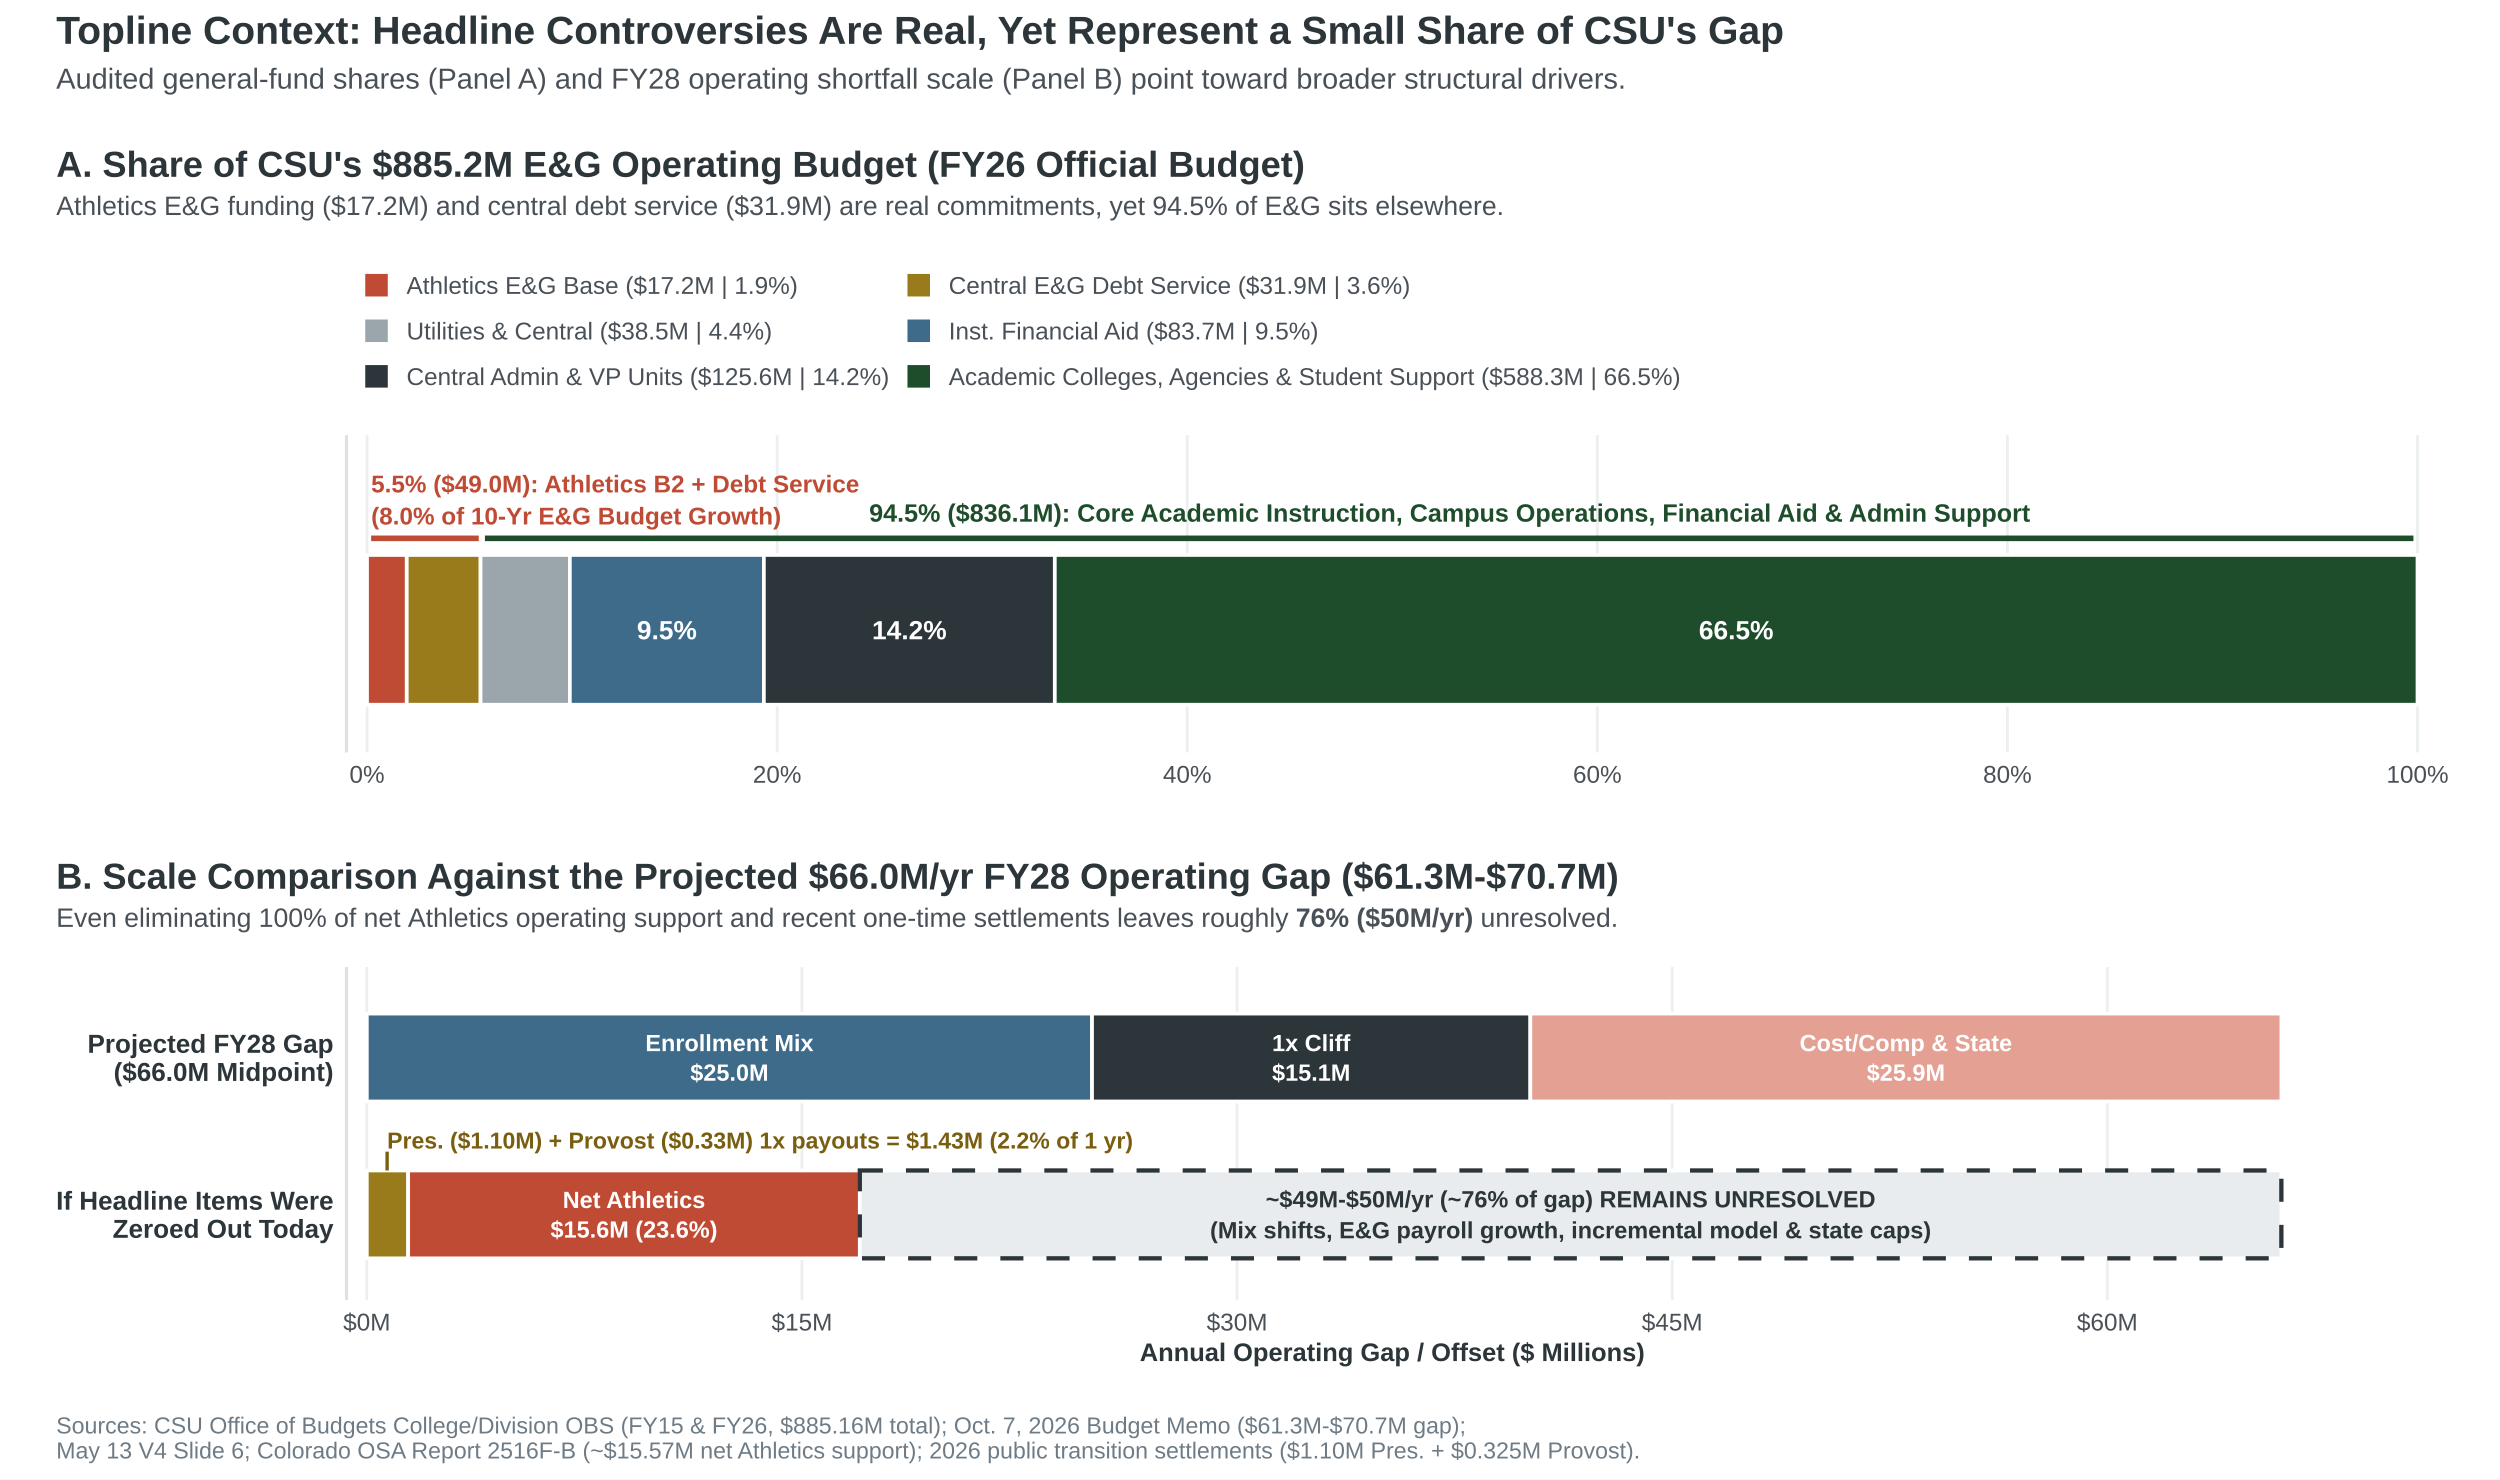
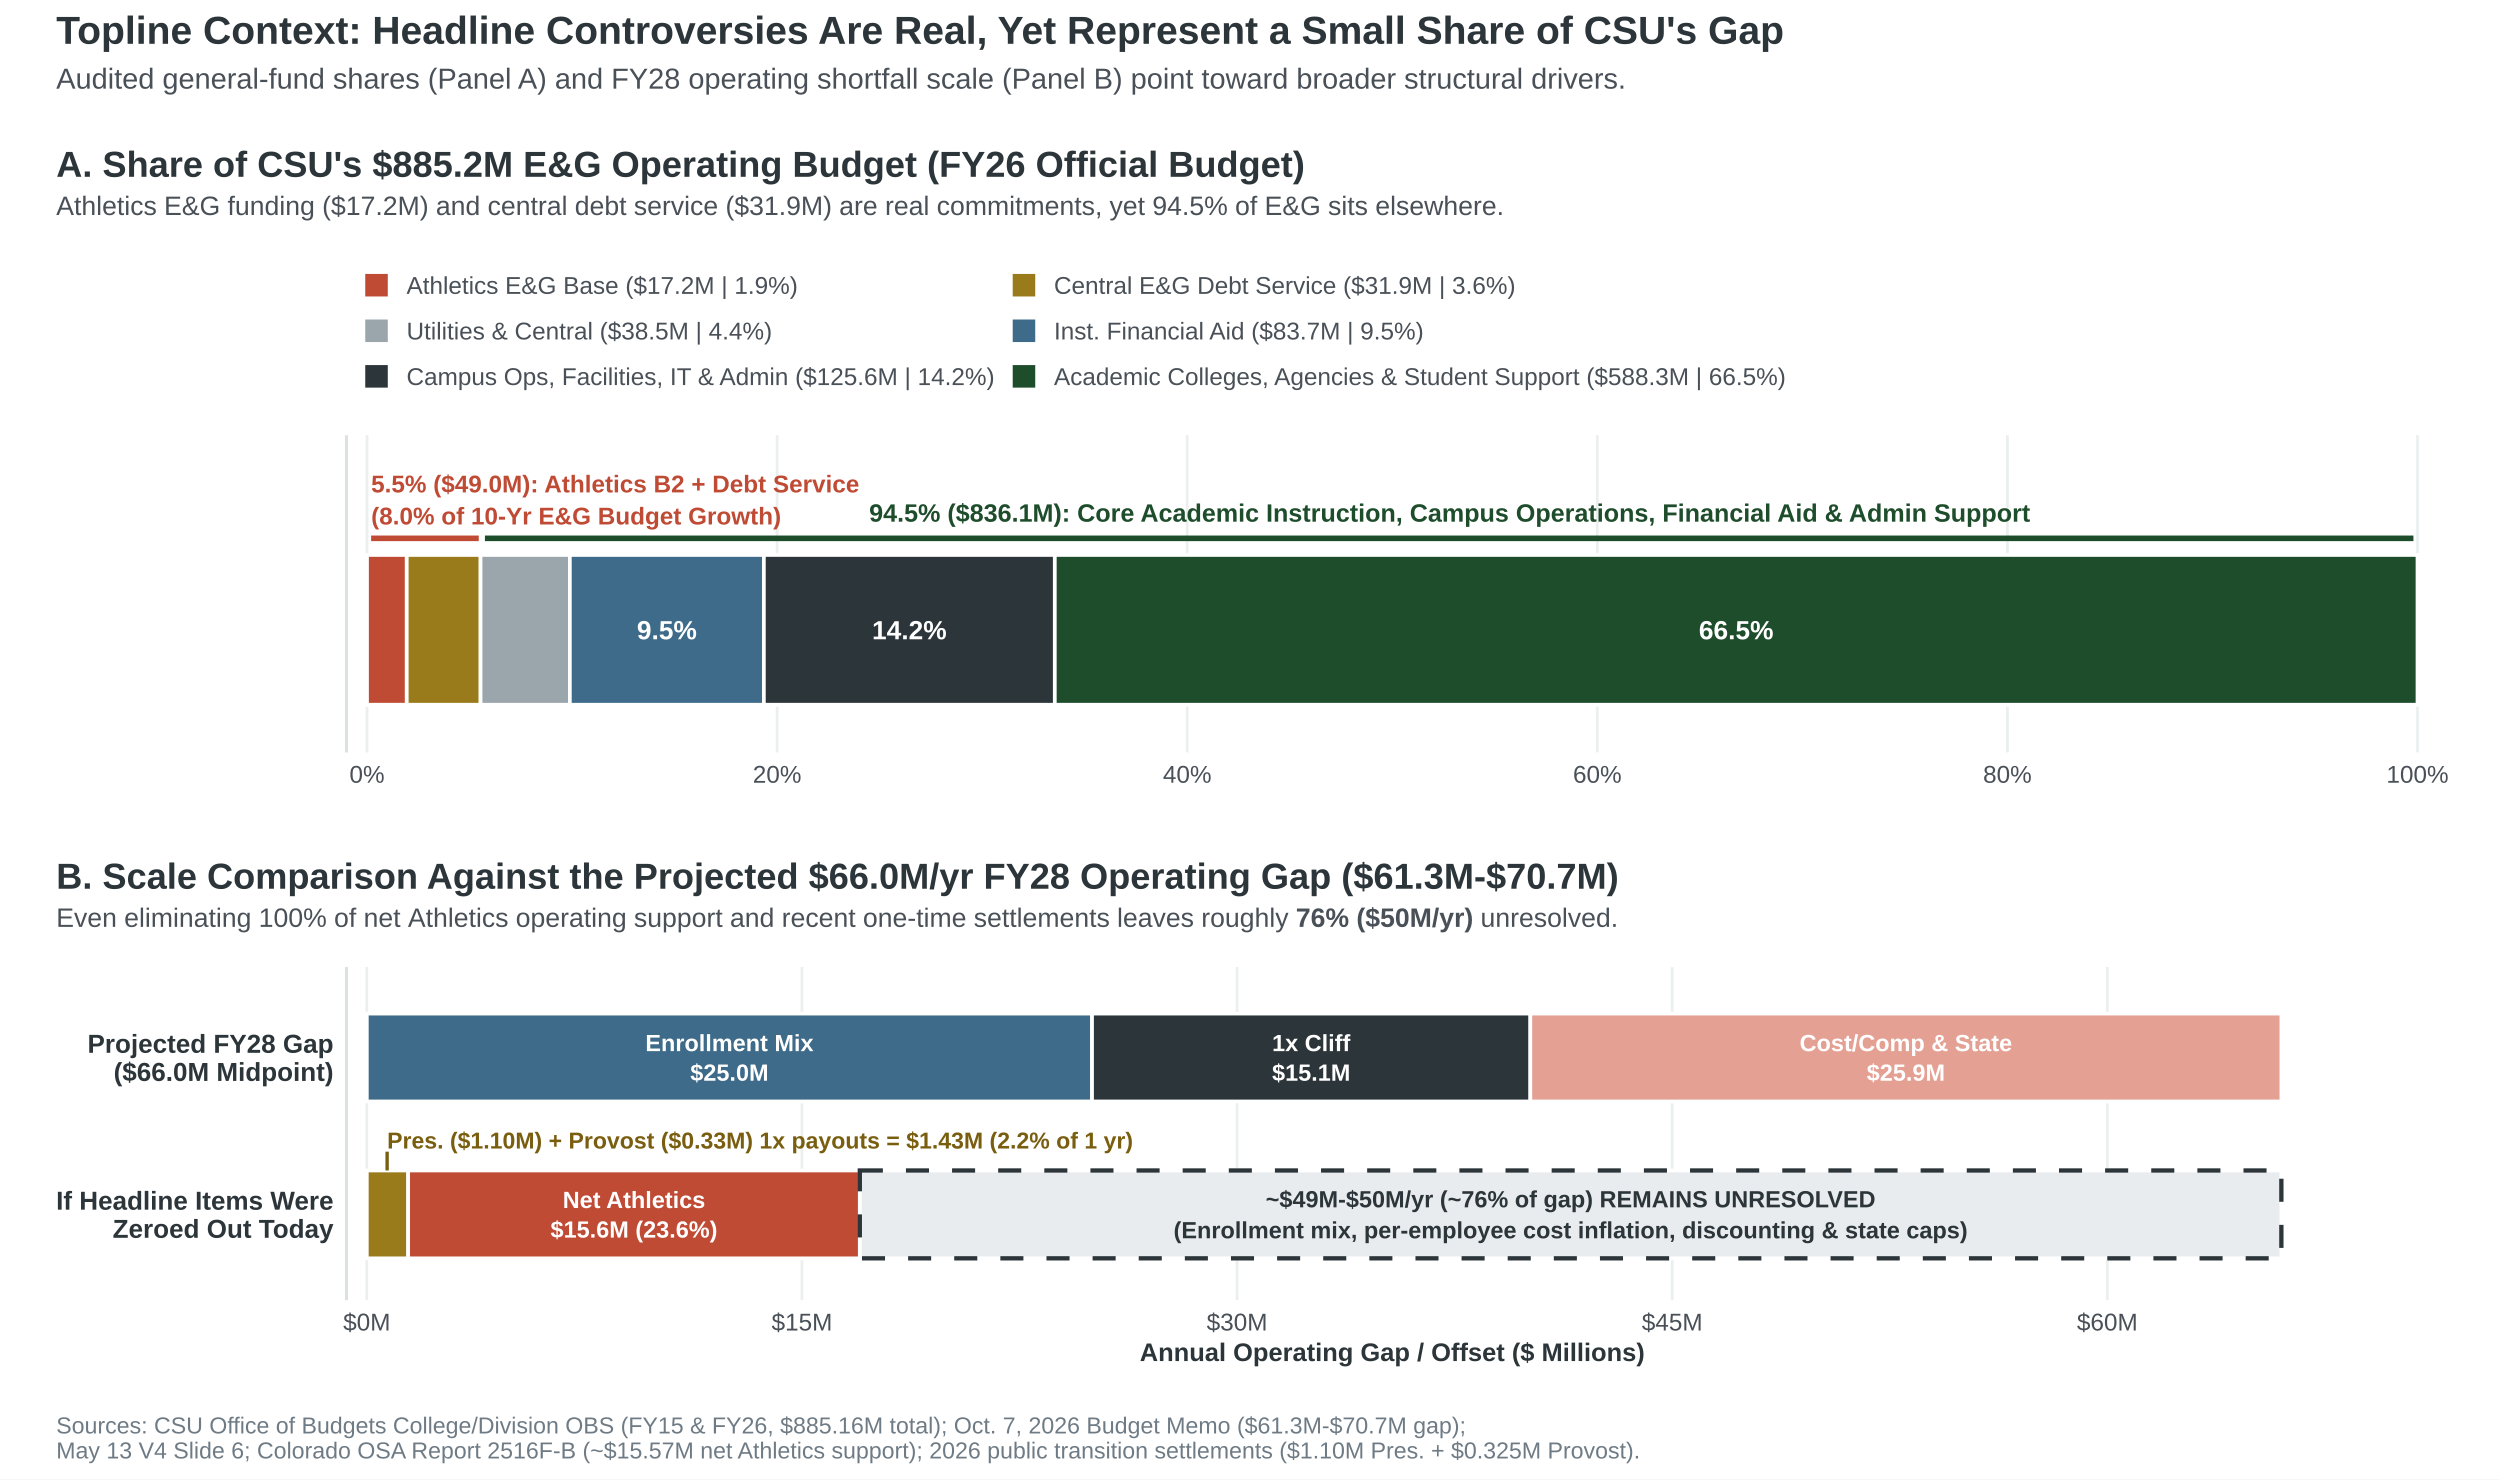
<svg xmlns="http://www.w3.org/2000/svg" width="864.00pt" height="511.20pt" viewBox="0 0 864.00 511.20">
  <g class="svglite">
    <defs>
      <style type="text/css">
    .svglite line, .svglite polyline, .svglite polygon, .svglite path, .svglite rect, .svglite circle {
      fill: none;
      stroke: #000000;
      stroke-linecap: round;
      stroke-linejoin: round;
      stroke-miterlimit: 10.00;
    }
    .svglite text {
      white-space: pre;
    }
    .svglite g.glyphgroup path {
      fill: inherit;
      stroke: none;
    }
  </style>
    </defs>
    <rect width="100%" height="100%" style="stroke: none; fill: #FFFFFF;" />
    <defs>
      <clipPath id="cpMC4wMHw4NjQuMDB8MC4wMHw1MTEuMjA=">
        <rect x="0.00" y="0.00" width="864.00" height="511.20" />
      </clipPath>
    </defs>
    <g clip-path="url(#cpMC4wMHw4NjQuMDB8MC4wMHw1MTEuMjA=)">
      <rect x="0" y="0.00" width="864.00" height="511.20" style="stroke-width: 1.07; stroke: #FFFFFF; fill: #FFFFFF;" />
    </g>
    <defs>
      <clipPath id="cpMTE5Ljc1fDg0Mi41OHwxNTAuNDB8NDQ5LjM0">
        <rect x="119.75" y="150.40" width="722.83" height="298.94" />
      </clipPath>
    </defs>
    <g clip-path="url(#cpMTE5Ljc1fDg0Mi41OHwxNTAuNDB8NDQ5LjM0)">
</g>
    <g clip-path="url(#cpMC4wMHw4NjQuMDB8MC4wMHw1MTEuMjA=)">
</g>
    <defs>
      <clipPath id="cpNS40OHw4NTguNTJ8MzguMjF8Mjg0LjI0">
        <rect x="5.48" y="38.21" width="853.04" height="246.03" />
      </clipPath>
    </defs>
    <g clip-path="url(#cpNS40OHw4NTguNTJ8MzguMjF8Mjg0LjI0)">
      <rect x="5.48" y="38.21" width="853.04" height="246.03" style="stroke-width: 0.97; stroke: none; fill: #FFFFFF;" />
    </g>
    <g clip-path="url(#cpMC4wMHw4NjQuMDB8MC4wMHw1MTEuMjA=)">
</g>
    <defs>
      <clipPath id="cpNS40OHw4NTguNTJ8Mjg0LjI0fDQ4NC4xOQ==">
        <rect x="5.48" y="284.24" width="853.04" height="199.95" />
      </clipPath>
    </defs>
    <g clip-path="url(#cpNS40OHw4NTguNTJ8Mjg0LjI0fDQ4NC4xOQ==)">
      <rect x="5.48" y="284.24" width="853.04" height="199.95" style="stroke-width: 0.97; stroke: none; fill: #FFFFFF;" />
    </g>
    <g clip-path="url(#cpMC4wMHw4NjQuMDB8MC4wMHw1MTEuMjA=)">
</g>
    <defs>
      <clipPath id="cpMTE5Ljc1fDg0Mi41OHwxNTAuNDB8MjYwLjAz">
        <rect x="119.75" y="150.40" width="722.83" height="109.63" />
      </clipPath>
    </defs>
    <g clip-path="url(#cpMTE5Ljc1fDg0Mi41OHwxNTAuNDB8MjYwLjAz)">
      <rect x="119.75" y="150.40" width="722.83" height="109.63" style="stroke-width: 0.97; stroke: none; fill: #FFFFFF;" />
      <polyline points="126.84,260.03 126.84,150.40 " style="stroke-width: 0.96; stroke: #ECEFEF; stroke-linecap: butt;" />
      <polyline points="268.57,260.03 268.57,150.40 " style="stroke-width: 0.96; stroke: #ECEFEF; stroke-linecap: butt;" />
      <polyline points="410.30,260.03 410.30,150.40 " style="stroke-width: 0.96; stroke: #ECEFEF; stroke-linecap: butt;" />
      <polyline points="552.03,260.03 552.03,150.40 " style="stroke-width: 0.96; stroke: #ECEFEF; stroke-linecap: butt;" />
      <polyline points="693.76,260.03 693.76,150.40 " style="stroke-width: 0.96; stroke: #ECEFEF; stroke-linecap: butt;" />
      <polyline points="835.49,260.03 835.49,150.40 " style="stroke-width: 0.96; stroke: #ECEFEF; stroke-linecap: butt;" />
      <rect x="126.84" y="191.80" width="13.73" height="51.75" style="stroke-width: 1.28; stroke: #FFFFFF; stroke-linecap: butt; stroke-linejoin: miter; fill: #C04B35;" />
      <rect x="140.57" y="191.80" width="25.51" height="51.75" style="stroke-width: 1.28; stroke: #FFFFFF; stroke-linecap: butt; stroke-linejoin: miter; fill: #9A7B1C;" />
      <rect x="166.08" y="191.80" width="30.86" height="51.75" style="stroke-width: 1.28; stroke: #FFFFFF; stroke-linecap: butt; stroke-linejoin: miter; fill: #9AA5AC;" />
      <rect x="196.94" y="191.80" width="67.05" height="51.75" style="stroke-width: 1.28; stroke: #FFFFFF; stroke-linecap: butt; stroke-linejoin: miter; fill: #3E6B89;" />
      <rect x="263.99" y="191.80" width="100.55" height="51.75" style="stroke-width: 1.28; stroke: #FFFFFF; stroke-linecap: butt; stroke-linejoin: miter; fill: #2C3539;" />
      <rect x="364.54" y="191.80" width="470.95" height="51.75" style="stroke-width: 1.28; stroke: #FFFFFF; stroke-linecap: butt; stroke-linejoin: miter; fill: #1E4D2B;" />
      <line x1="128.26" y1="186.05" x2="165.46" y2="186.05" style="stroke-width: 1.92; stroke: #C04B35; stroke-linecap: butt;" />
      <text x="128.26" y="170.18" style="font-size: 8.39px; font-weight: bold;fill: #C04B35; font-family: &quot;Arial&quot;;" textLength="168.80px" lengthAdjust="spacingAndGlyphs">5.5% ($49.0M): Athletics B2 + Debt Service</text>
      <text x="128.26" y="181.26" style="font-size: 8.39px; font-weight: bold;fill: #C04B35; font-family: &quot;Arial&quot;;" textLength="141.75px" lengthAdjust="spacingAndGlyphs">(8.0% of 10-Yr E&amp;G Budget Growth)</text>
      <line x1="167.59" y1="186.05" x2="834.08" y2="186.05" style="stroke-width: 1.92; stroke: #1E4D2B; stroke-linecap: butt;" />
      <text x="501.01" y="180.30" text-anchor="middle" style="font-size: 8.68px; font-weight: bold;fill: #1E4D2B; font-family: &quot;Arial&quot;;" textLength="400.94px" lengthAdjust="spacingAndGlyphs">94.5% ($836.1M): Core Academic Instruction, Campus Operations, Financial Aid &amp; Admin Support</text>
      <text x="230.47" y="220.93" text-anchor="middle" style="font-size: 9.10px; font-weight: bold;fill: #FFFFFF; font-family: &quot;Arial&quot;;" textLength="20.73px" lengthAdjust="spacingAndGlyphs">9.5%</text>
      <text x="314.27" y="220.93" text-anchor="middle" style="font-size: 9.10px; font-weight: bold;fill: #FFFFFF; font-family: &quot;Arial&quot;;" textLength="25.80px" lengthAdjust="spacingAndGlyphs">14.2%</text>
      <text x="600.02" y="220.93" text-anchor="middle" style="font-size: 9.10px; font-weight: bold;fill: #FFFFFF; font-family: &quot;Arial&quot;;" textLength="25.80px" lengthAdjust="spacingAndGlyphs">66.5%</text>
    </g>
    <g clip-path="url(#cpMC4wMHw4NjQuMDB8MC4wMHw1MTEuMjA=)">
      <polyline points="119.75,260.03 119.75,150.40 " style="stroke-width: 1.07; stroke: #DCE2DF; stroke-linecap: butt;" />
      <text x="126.84" y="270.52" text-anchor="middle" style="font-size: 8.40px;fill: #495057; font-family: &quot;Arial&quot;;" textLength="12.12px" lengthAdjust="spacingAndGlyphs">0%</text>
      <text x="268.57" y="270.52" text-anchor="middle" style="font-size: 8.40px;fill: #495057; font-family: &quot;Arial&quot;;" textLength="16.80px" lengthAdjust="spacingAndGlyphs">20%</text>
      <text x="410.30" y="270.52" text-anchor="middle" style="font-size: 8.40px;fill: #495057; font-family: &quot;Arial&quot;;" textLength="16.80px" lengthAdjust="spacingAndGlyphs">40%</text>
      <text x="552.03" y="270.52" text-anchor="middle" style="font-size: 8.40px;fill: #495057; font-family: &quot;Arial&quot;;" textLength="16.80px" lengthAdjust="spacingAndGlyphs">60%</text>
      <text x="693.76" y="270.52" text-anchor="middle" style="font-size: 8.40px;fill: #495057; font-family: &quot;Arial&quot;;" textLength="16.80px" lengthAdjust="spacingAndGlyphs">80%</text>
      <text x="835.49" y="270.52" text-anchor="middle" style="font-size: 8.40px;fill: #495057; font-family: &quot;Arial&quot;;" textLength="21.47px" lengthAdjust="spacingAndGlyphs">100%</text>
      <rect x="125.59" y="94.03" width="9.07" height="9.07" style="stroke-width: 1.28; stroke: #FFFFFF; stroke-linecap: butt; stroke-linejoin: miter; fill: #C04B35;" />
-       <rect x="312.98" y="94.03" width="9.07" height="9.07" style="stroke-width: 1.28; stroke: #FFFFFF; stroke-linecap: butt; stroke-linejoin: miter; fill: #9A7B1C;" />
+       <rect x="349.35" y="94.03" width="9.07" height="9.07" style="stroke-width: 1.28; stroke: #FFFFFF; stroke-linecap: butt; stroke-linejoin: miter; fill: #9A7B1C;" />
      <rect x="125.59" y="109.78" width="9.07" height="9.07" style="stroke-width: 1.28; stroke: #FFFFFF; stroke-linecap: butt; stroke-linejoin: miter; fill: #9AA5AC;" />
-       <rect x="312.98" y="109.78" width="9.07" height="9.07" style="stroke-width: 1.28; stroke: #FFFFFF; stroke-linecap: butt; stroke-linejoin: miter; fill: #3E6B89;" />
+       <rect x="349.35" y="109.78" width="9.07" height="9.07" style="stroke-width: 1.28; stroke: #FFFFFF; stroke-linecap: butt; stroke-linejoin: miter; fill: #3E6B89;" />
      <rect x="125.59" y="125.53" width="9.07" height="9.07" style="stroke-width: 1.28; stroke: #FFFFFF; stroke-linecap: butt; stroke-linejoin: miter; fill: #2C3539;" />
-       <rect x="312.98" y="125.53" width="9.07" height="9.07" style="stroke-width: 1.28; stroke: #FFFFFF; stroke-linecap: butt; stroke-linejoin: miter; fill: #1E4D2B;" />
+       <rect x="349.35" y="125.53" width="9.07" height="9.07" style="stroke-width: 1.28; stroke: #FFFFFF; stroke-linecap: butt; stroke-linejoin: miter; fill: #1E4D2B;" />
      <text x="140.49" y="101.56" style="font-size: 8.40px;fill: #495057; font-family: &quot;Arial&quot;;" textLength="135.11px" lengthAdjust="spacingAndGlyphs">Athletics E&amp;G Base ($17.2M | 1.9%)</text>
-       <text x="327.88" y="101.56" style="font-size: 8.40px;fill: #495057; font-family: &quot;Arial&quot;;" textLength="159.38px" lengthAdjust="spacingAndGlyphs">Central E&amp;G Debt Service ($31.9M | 3.6%)</text>
+       <text x="364.25" y="101.56" style="font-size: 8.40px;fill: #495057; font-family: &quot;Arial&quot;;" textLength="159.38px" lengthAdjust="spacingAndGlyphs">Central E&amp;G Debt Service ($31.9M | 3.6%)</text>
      <text x="140.49" y="117.32" style="font-size: 8.40px;fill: #495057; font-family: &quot;Arial&quot;;" textLength="126.22px" lengthAdjust="spacingAndGlyphs">Utilities &amp; Central ($38.5M | 4.4%)</text>
-       <text x="327.88" y="117.32" style="font-size: 8.40px;fill: #495057; font-family: &quot;Arial&quot;;" textLength="127.64px" lengthAdjust="spacingAndGlyphs">Inst. Financial Aid ($83.7M | 9.5%)</text>
-       <text x="140.49" y="133.07" style="font-size: 8.40px;fill: #495057; font-family: &quot;Arial&quot;;" textLength="166.66px" lengthAdjust="spacingAndGlyphs">Central Admin &amp; VP Units ($125.6M | 14.2%)</text>
-       <text x="327.88" y="133.07" style="font-size: 8.40px;fill: #495057; font-family: &quot;Arial&quot;;" textLength="252.73px" lengthAdjust="spacingAndGlyphs">Academic Colleges, Agencies &amp; Student Support ($588.3M | 66.5%)</text>
+       <text x="364.25" y="117.32" style="font-size: 8.40px;fill: #495057; font-family: &quot;Arial&quot;;" textLength="127.64px" lengthAdjust="spacingAndGlyphs">Inst. Financial Aid ($83.7M | 9.5%)</text>
+       <text x="140.49" y="133.07" style="font-size: 8.40px;fill: #495057; font-family: &quot;Arial&quot;;" textLength="203.03px" lengthAdjust="spacingAndGlyphs">Campus Ops, Facilities, IT &amp; Admin ($125.6M | 14.2%)</text>
+       <text x="364.25" y="133.07" style="font-size: 8.40px;fill: #495057; font-family: &quot;Arial&quot;;" textLength="252.73px" lengthAdjust="spacingAndGlyphs">Academic Colleges, Agencies &amp; Student Support ($588.3M | 66.5%)</text>
      <text x="19.43" y="74.30" style="font-size: 9.20px;fill: #495057; font-family: &quot;Arial&quot;;" textLength="34.72px" lengthAdjust="spacingAndGlyphs">Athletics</text>
      <text x="56.69" y="74.30" style="font-size: 9.20px;fill: #495057; font-family: &quot;Arial&quot;;" textLength="19.39px" lengthAdjust="spacingAndGlyphs">E&amp;G</text>
      <text x="78.63" y="74.30" style="font-size: 9.20px;fill: #495057; font-family: &quot;Arial&quot;;" textLength="30.14px" lengthAdjust="spacingAndGlyphs">funding</text>
      <text x="111.32" y="74.30" style="font-size: 9.20px;fill: #495057; font-family: &quot;Arial&quot;;" textLength="36.77px" lengthAdjust="spacingAndGlyphs">($17.2M)</text>
      <text x="150.63" y="74.30" style="font-size: 9.20px;fill: #495057; font-family: &quot;Arial&quot;;" textLength="15.33px" lengthAdjust="spacingAndGlyphs">and</text>
      <text x="168.51" y="74.30" style="font-size: 9.20px;fill: #495057; font-family: &quot;Arial&quot;;" textLength="27.58px" lengthAdjust="spacingAndGlyphs">central</text>
      <text x="198.63" y="74.30" style="font-size: 9.20px;fill: #495057; font-family: &quot;Arial&quot;;" textLength="17.88px" lengthAdjust="spacingAndGlyphs">debt</text>
      <text x="219.05" y="74.30" style="font-size: 9.20px;fill: #495057; font-family: &quot;Arial&quot;;" textLength="29.11px" lengthAdjust="spacingAndGlyphs">service</text>
      <text x="250.71" y="74.30" style="font-size: 9.20px;fill: #495057; font-family: &quot;Arial&quot;;" textLength="36.77px" lengthAdjust="spacingAndGlyphs">($31.9M)</text>
      <text x="290.02" y="74.30" style="font-size: 9.20px;fill: #495057; font-family: &quot;Arial&quot;;" textLength="13.28px" lengthAdjust="spacingAndGlyphs">are</text>
      <text x="305.85" y="74.30" style="font-size: 9.20px;fill: #495057; font-family: &quot;Arial&quot;;" textLength="15.33px" lengthAdjust="spacingAndGlyphs">real</text>
      <text x="323.72" y="74.30" style="font-size: 9.20px;fill: #495057; font-family: &quot;Arial&quot;;" textLength="57.17px" lengthAdjust="spacingAndGlyphs">commitments,</text>
      <text x="383.44" y="74.30" style="font-size: 9.20px;fill: #495057; font-family: &quot;Arial&quot;;" textLength="12.25px" lengthAdjust="spacingAndGlyphs">yet</text>
      <text x="398.24" y="74.30" style="font-size: 9.20px;fill: #495057; font-family: &quot;Arial&quot;;" textLength="26.05px" lengthAdjust="spacingAndGlyphs">94.5%</text>
      <text x="426.83" y="74.30" style="font-size: 9.20px;fill: #495057; font-family: &quot;Arial&quot;;" textLength="7.66px" lengthAdjust="spacingAndGlyphs">of</text>
      <text x="437.04" y="74.30" style="font-size: 9.20px;fill: #495057; font-family: &quot;Arial&quot;;" textLength="19.39px" lengthAdjust="spacingAndGlyphs">E&amp;G</text>
      <text x="458.97" y="74.30" style="font-size: 9.20px;fill: #495057; font-family: &quot;Arial&quot;;" textLength="13.78px" lengthAdjust="spacingAndGlyphs">sits</text>
      <text x="475.30" y="74.30" style="font-size: 9.20px;fill: #495057; font-family: &quot;Arial&quot;;" textLength="44.44px" lengthAdjust="spacingAndGlyphs">elsewhere.</text>
      <text x="19.43" y="61.11" style="font-size: 12.50px; font-weight: bold;fill: #2C3539; font-family: &quot;Arial&quot;;" textLength="431.50px" lengthAdjust="spacingAndGlyphs">A. Share of CSU's $885.2M E&amp;G Operating Budget (FY26 Official Budget)</text>
    </g>
    <defs>
      <clipPath id="cpMTE5Ljc1fDg0Mi41OHwzMzQuMjJ8NDQ5LjM0">
        <rect x="119.75" y="334.22" width="722.83" height="115.12" />
      </clipPath>
    </defs>
    <g clip-path="url(#cpMTE5Ljc1fDg0Mi41OHwzMzQuMjJ8NDQ5LjM0)">
      <rect x="119.75" y="334.22" width="722.83" height="115.12" style="stroke-width: 0.97; stroke: none; fill: #FFFFFF;" />
      <polyline points="126.77,449.34 126.77,334.22 " style="stroke-width: 0.96; stroke: #ECEFEF; stroke-linecap: butt;" />
      <polyline points="277.15,449.34 277.15,334.22 " style="stroke-width: 0.96; stroke: #ECEFEF; stroke-linecap: butt;" />
      <polyline points="427.53,449.34 427.53,334.22 " style="stroke-width: 0.96; stroke: #ECEFEF; stroke-linecap: butt;" />
      <polyline points="577.91,449.34 577.91,334.22 " style="stroke-width: 0.96; stroke: #ECEFEF; stroke-linecap: butt;" />
      <polyline points="728.29,449.34 728.29,334.22 " style="stroke-width: 0.96; stroke: #ECEFEF; stroke-linecap: butt;" />
      <rect x="126.77" y="350.30" width="250.63" height="30.36" style="stroke-width: 1.28; stroke: #FFFFFF; stroke-linecap: butt; stroke-linejoin: miter; fill: #3E6B89;" />
      <rect x="377.41" y="350.30" width="151.48" height="30.36" style="stroke-width: 1.28; stroke: #FFFFFF; stroke-linecap: butt; stroke-linejoin: miter; fill: #2C3539;" />
      <rect x="528.89" y="350.30" width="259.56" height="30.36" style="stroke-width: 1.28; stroke: #FFFFFF; stroke-linecap: butt; stroke-linejoin: miter; fill: #E4A093;" />
      <rect x="126.77" y="404.52" width="14.29" height="30.36" style="stroke-width: 1.28; stroke: #FFFFFF; stroke-linecap: butt; stroke-linejoin: miter; fill: #9A7B1C;" />
      <rect x="141.06" y="404.52" width="156.09" height="30.36" style="stroke-width: 1.28; stroke: #FFFFFF; stroke-linecap: butt; stroke-linejoin: miter; fill: #C04B35;" />
      <rect x="297.15" y="404.52" width="491.29" height="30.36" style="stroke-width: 1.28; stroke: #FFFFFF; stroke-linecap: butt; stroke-linejoin: miter; fill: #E9ECEF;" />
      <rect x="297.15" y="404.52" width="491.29" height="30.36" style="stroke-width: 1.49; stroke: #2C3539; stroke-dasharray: 7.97,7.97; stroke-linecap: butt; stroke-linejoin: miter;" />
      <text x="252.09" y="363.27" text-anchor="middle" style="font-size: 8.11px; font-weight: bold;fill: #FFFFFF; font-family: &quot;Arial&quot;;" textLength="58.00px" lengthAdjust="spacingAndGlyphs">Enrollment Mix</text>
      <text x="252.09" y="373.49" text-anchor="middle" style="font-size: 8.11px; font-weight: bold;fill: #FFFFFF; font-family: &quot;Arial&quot;;" textLength="26.98px" lengthAdjust="spacingAndGlyphs">$25.0M</text>
      <text x="453.15" y="363.27" text-anchor="middle" style="font-size: 8.11px; font-weight: bold;fill: #FFFFFF; font-family: &quot;Arial&quot;;" textLength="26.97px" lengthAdjust="spacingAndGlyphs">1x Cliff</text>
      <text x="453.15" y="373.49" text-anchor="middle" style="font-size: 8.11px; font-weight: bold;fill: #FFFFFF; font-family: &quot;Arial&quot;;" textLength="26.98px" lengthAdjust="spacingAndGlyphs">$15.1M</text>
      <text x="658.67" y="363.27" text-anchor="middle" style="font-size: 8.11px; font-weight: bold;fill: #FFFFFF; font-family: &quot;Arial&quot;;" textLength="73.27px" lengthAdjust="spacingAndGlyphs">Cost/Comp &amp; State</text>
      <text x="658.67" y="373.49" text-anchor="middle" style="font-size: 8.11px; font-weight: bold;fill: #FFFFFF; font-family: &quot;Arial&quot;;" textLength="26.98px" lengthAdjust="spacingAndGlyphs">$25.9M</text>
      <text x="219.11" y="417.49" text-anchor="middle" style="font-size: 8.11px; font-weight: bold;fill: #FFFFFF; font-family: &quot;Arial&quot;;" textLength="49.14px" lengthAdjust="spacingAndGlyphs">Net Athletics</text>
      <text x="219.11" y="427.71" text-anchor="middle" style="font-size: 8.11px; font-weight: bold;fill: #FFFFFF; font-family: &quot;Arial&quot;;" textLength="57.56px" lengthAdjust="spacingAndGlyphs">$15.6M (23.6%)</text>
      <text x="542.80" y="417.25" text-anchor="middle" style="font-size: 8.11px; font-weight: bold;fill: #2C3539; font-family: &quot;Arial&quot;;" textLength="210.33px" lengthAdjust="spacingAndGlyphs">~$49M-$50M/yr (~76% of gap) REMAINS UNRESOLVED</text>
-       <text x="542.80" y="427.95" text-anchor="middle" style="font-size: 8.11px; font-weight: bold;fill: #2C3539; font-family: &quot;Arial&quot;;" textLength="248.61px" lengthAdjust="spacingAndGlyphs">(Mix shifts, E&amp;G payroll growth, incremental model &amp; state caps)</text>
+       <text x="542.80" y="427.95" text-anchor="middle" style="font-size: 8.11px; font-weight: bold;fill: #2C3539; font-family: &quot;Arial&quot;;" textLength="273.73px" lengthAdjust="spacingAndGlyphs">(Enrollment mix, per-employee cost inflation, discounting &amp; state caps)</text>
      <text x="133.79" y="396.93" style="font-size: 7.97px; font-weight: bold;fill: #7A5E10; font-family: &quot;Arial&quot;;" textLength="257.17px" lengthAdjust="spacingAndGlyphs">Pres. ($1.10M) + Provost ($0.33M) 1x payouts = $1.43M (2.2% of 1 yr)</text>
      <line x1="133.79" y1="398.01" x2="133.79" y2="404.52" style="stroke-width: 1.17; stroke: #7A5E10; stroke-linecap: butt;" />
    </g>
    <g clip-path="url(#cpMC4wMHw4NjQuMDB8MC4wMHw1MTEuMjA=)">
      <polyline points="119.75,449.34 119.75,334.22 " style="stroke-width: 1.07; stroke: #DCE2DF; stroke-linecap: butt;" />
      <text x="115.27" y="418.07" text-anchor="end" style="font-size: 9.00px; font-weight: bold;fill: #2C3539; font-family: &quot;Arial&quot;;" textLength="95.84px" lengthAdjust="spacingAndGlyphs">If Headline Items Were</text>
      <text x="115.27" y="427.79" text-anchor="end" style="font-size: 9.00px; font-weight: bold;fill: #2C3539; font-family: &quot;Arial&quot;;" textLength="76.33px" lengthAdjust="spacingAndGlyphs">Zeroed Out Today</text>
      <text x="115.27" y="363.84" text-anchor="end" style="font-size: 9.00px; font-weight: bold;fill: #2C3539; font-family: &quot;Arial&quot;;" textLength="85.00px" lengthAdjust="spacingAndGlyphs">Projected FY28 Gap</text>
      <text x="115.27" y="373.56" text-anchor="end" style="font-size: 9.00px; font-weight: bold;fill: #2C3539; font-family: &quot;Arial&quot;;" textLength="76.00px" lengthAdjust="spacingAndGlyphs">($66.0M Midpoint)</text>
      <text x="126.77" y="459.82" text-anchor="middle" style="font-size: 8.40px;fill: #495057; font-family: &quot;Arial&quot;;" textLength="16.33px" lengthAdjust="spacingAndGlyphs">$0M</text>
      <text x="277.15" y="459.82" text-anchor="middle" style="font-size: 8.40px;fill: #495057; font-family: &quot;Arial&quot;;" textLength="21.00px" lengthAdjust="spacingAndGlyphs">$15M</text>
      <text x="427.53" y="459.82" text-anchor="middle" style="font-size: 8.40px;fill: #495057; font-family: &quot;Arial&quot;;" textLength="21.00px" lengthAdjust="spacingAndGlyphs">$30M</text>
      <text x="577.91" y="459.82" text-anchor="middle" style="font-size: 8.40px;fill: #495057; font-family: &quot;Arial&quot;;" textLength="21.00px" lengthAdjust="spacingAndGlyphs">$45M</text>
      <text x="728.29" y="459.82" text-anchor="middle" style="font-size: 8.40px;fill: #495057; font-family: &quot;Arial&quot;;" textLength="21.00px" lengthAdjust="spacingAndGlyphs">$60M</text>
      <text x="481.17" y="470.38" text-anchor="middle" style="font-size: 8.80px; font-weight: bold;fill: #2C3539; font-family: &quot;Arial&quot;;" textLength="174.36px" lengthAdjust="spacingAndGlyphs">Annual Operating Gap / Offset ($ Millions)</text>
      <text x="19.43" y="320.33" style="font-size: 9.20px;fill: #495057; font-family: &quot;Arial&quot;;" textLength="20.94px" lengthAdjust="spacingAndGlyphs">Even</text>
      <text x="42.91" y="320.33" style="font-size: 9.20px;fill: #495057; font-family: &quot;Arial&quot;;" textLength="43.94px" lengthAdjust="spacingAndGlyphs">eliminating</text>
      <text x="89.40" y="320.33" style="font-size: 9.20px;fill: #495057; font-family: &quot;Arial&quot;;" textLength="23.50px" lengthAdjust="spacingAndGlyphs">100%</text>
      <text x="115.44" y="320.33" style="font-size: 9.20px;fill: #495057; font-family: &quot;Arial&quot;;" textLength="7.66px" lengthAdjust="spacingAndGlyphs">of</text>
      <text x="125.65" y="320.33" style="font-size: 9.20px;fill: #495057; font-family: &quot;Arial&quot;;" textLength="12.77px" lengthAdjust="spacingAndGlyphs">net</text>
      <text x="140.96" y="320.33" style="font-size: 9.20px;fill: #495057; font-family: &quot;Arial&quot;;" textLength="34.72px" lengthAdjust="spacingAndGlyphs">Athletics</text>
      <text x="178.22" y="320.33" style="font-size: 9.20px;fill: #495057; font-family: &quot;Arial&quot;;" textLength="38.31px" lengthAdjust="spacingAndGlyphs">operating</text>
      <text x="219.08" y="320.33" style="font-size: 9.20px;fill: #495057; font-family: &quot;Arial&quot;;" textLength="30.64px" lengthAdjust="spacingAndGlyphs">support</text>
      <text x="252.27" y="320.33" style="font-size: 9.20px;fill: #495057; font-family: &quot;Arial&quot;;" textLength="15.33px" lengthAdjust="spacingAndGlyphs">and</text>
      <text x="270.15" y="320.33" style="font-size: 9.20px;fill: #495057; font-family: &quot;Arial&quot;;" textLength="25.53px" lengthAdjust="spacingAndGlyphs">recent</text>
      <text x="298.22" y="320.33" style="font-size: 9.20px;fill: #495057; font-family: &quot;Arial&quot;;" textLength="35.75px" lengthAdjust="spacingAndGlyphs">one-time</text>
      <text x="336.52" y="320.33" style="font-size: 9.20px;fill: #495057; font-family: &quot;Arial&quot;;" textLength="46.97px" lengthAdjust="spacingAndGlyphs">settlements</text>
      <text x="386.04" y="320.33" style="font-size: 9.20px;fill: #495057; font-family: &quot;Arial&quot;;" textLength="26.56px" lengthAdjust="spacingAndGlyphs">leaves</text>
      <text x="415.15" y="320.33" style="font-size: 9.20px;fill: #495057; font-family: &quot;Arial&quot;;" textLength="30.14px" lengthAdjust="spacingAndGlyphs">roughly</text>
      <text x="447.83" y="320.33" style="font-size: 9.20px; font-weight: bold;fill: #495057; font-family: &quot;Arial&quot;;" textLength="18.39px" lengthAdjust="spacingAndGlyphs">76%</text>
      <text x="468.77" y="320.33" style="font-size: 9.20px; font-weight: bold;fill: #495057; font-family: &quot;Arial&quot;;" textLength="40.34px" lengthAdjust="spacingAndGlyphs">($50M/yr)</text>
      <text x="511.66" y="320.33" style="font-size: 9.20px;fill: #495057; font-family: &quot;Arial&quot;;" textLength="47.50px" lengthAdjust="spacingAndGlyphs">unresolved.</text>
      <text x="19.43" y="307.14" style="font-size: 12.50px; font-weight: bold;fill: #2C3539; font-family: &quot;Arial&quot;;" textLength="539.94px" lengthAdjust="spacingAndGlyphs">B. Scale Comparison Against the Projected $66.0M/yr FY28 Operating Gap ($61.3M-$70.7M)</text>
      <text x="19.43" y="495.40" style="font-size: 8.00px;fill: #6E7B85; font-family: &quot;Arial&quot;;" textLength="487.45px" lengthAdjust="spacingAndGlyphs">Sources: CSU Office of Budgets College/Division OBS (FY15 &amp; FY26, $885.16M total); Oct. 7, 2026 Budget Memo ($61.3M-$70.7M gap);</text>
      <text x="19.43" y="504.04" style="font-size: 8.00px;fill: #6E7B85; font-family: &quot;Arial&quot;;" textLength="547.72px" lengthAdjust="spacingAndGlyphs">May 13 V4 Slide 6; Colorado OSA Report 2516F-B (~$15.57M net Athletics support); 2026 public transition settlements ($1.10M Pres. + $0.325M Provost).</text>
      <text x="19.43" y="30.63" style="font-size: 10.00px;fill: #495057; font-family: &quot;Arial&quot;;" textLength="542.59px" lengthAdjust="spacingAndGlyphs">Audited general-fund shares (Panel A) and FY28 operating shortfall scale (Panel B) point toward broader structural drivers.</text>
      <text x="19.43" y="15.14" style="font-size: 13.50px; font-weight: bold;fill: #2C3539; font-family: &quot;Arial&quot;;" textLength="597.34px" lengthAdjust="spacingAndGlyphs">Topline Context: Headline Controversies Are Real, Yet Represent a Small Share of CSU's Gap</text>
    </g>
  </g>
</svg>
